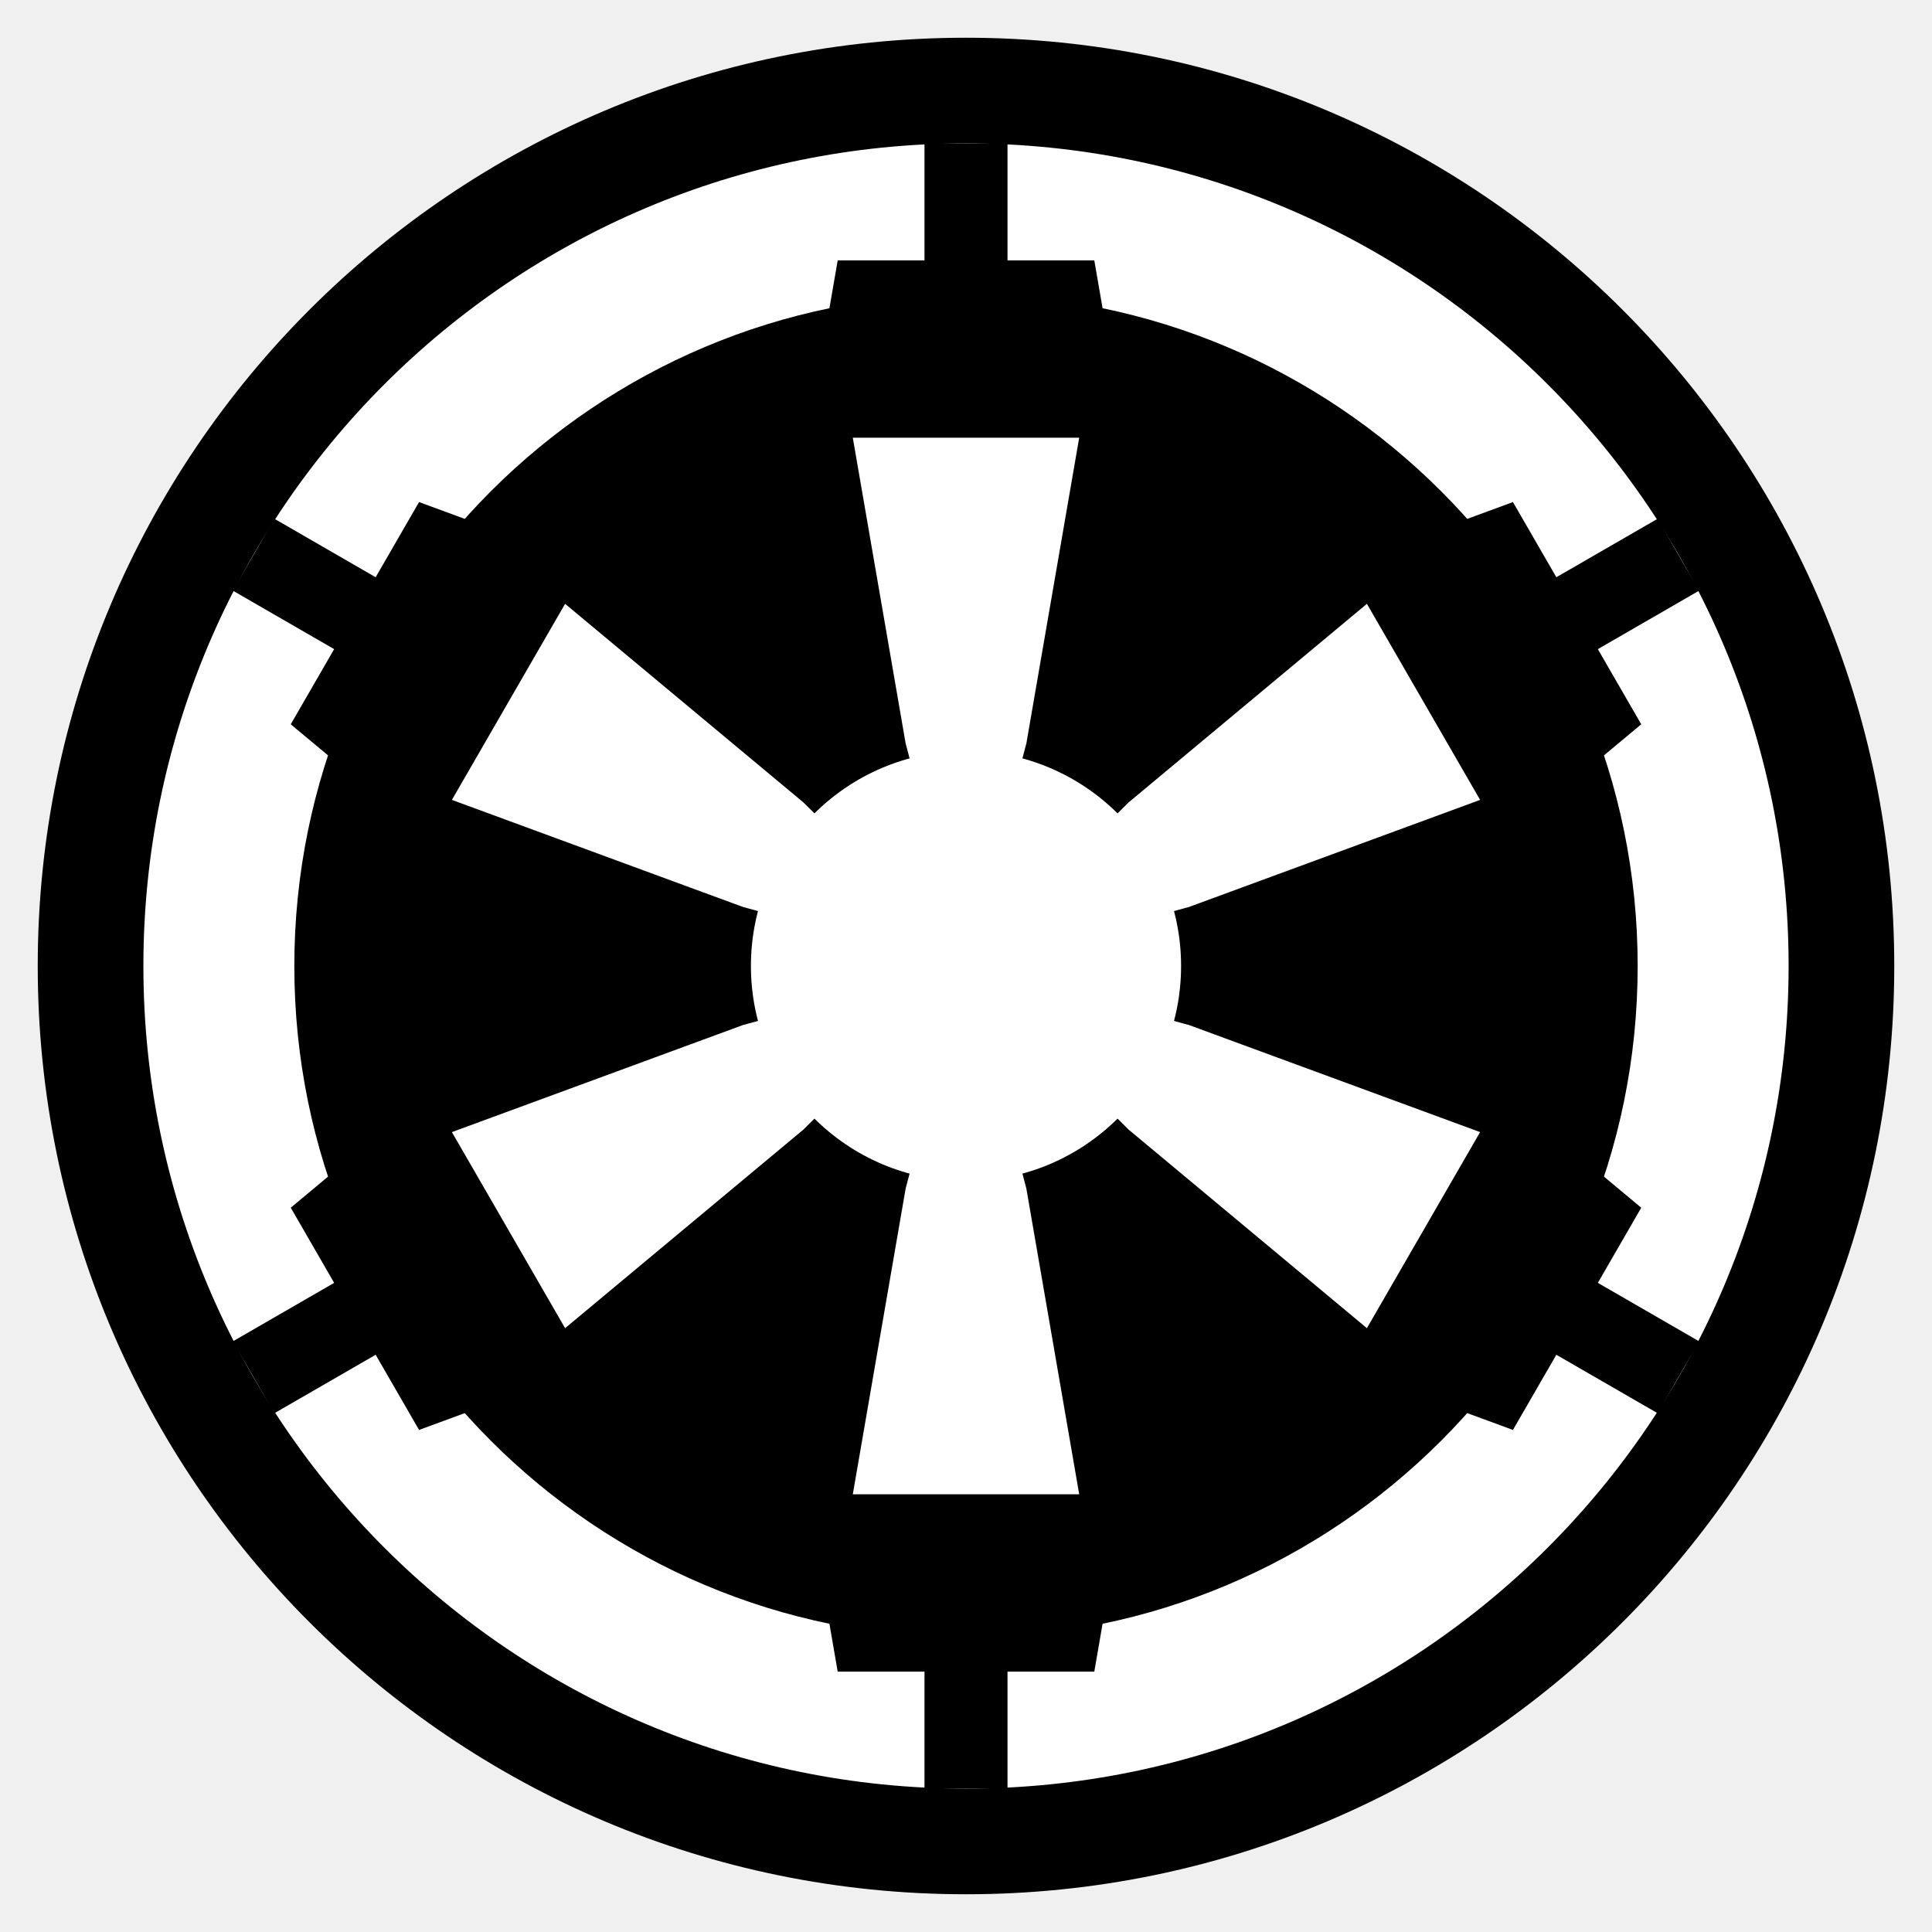
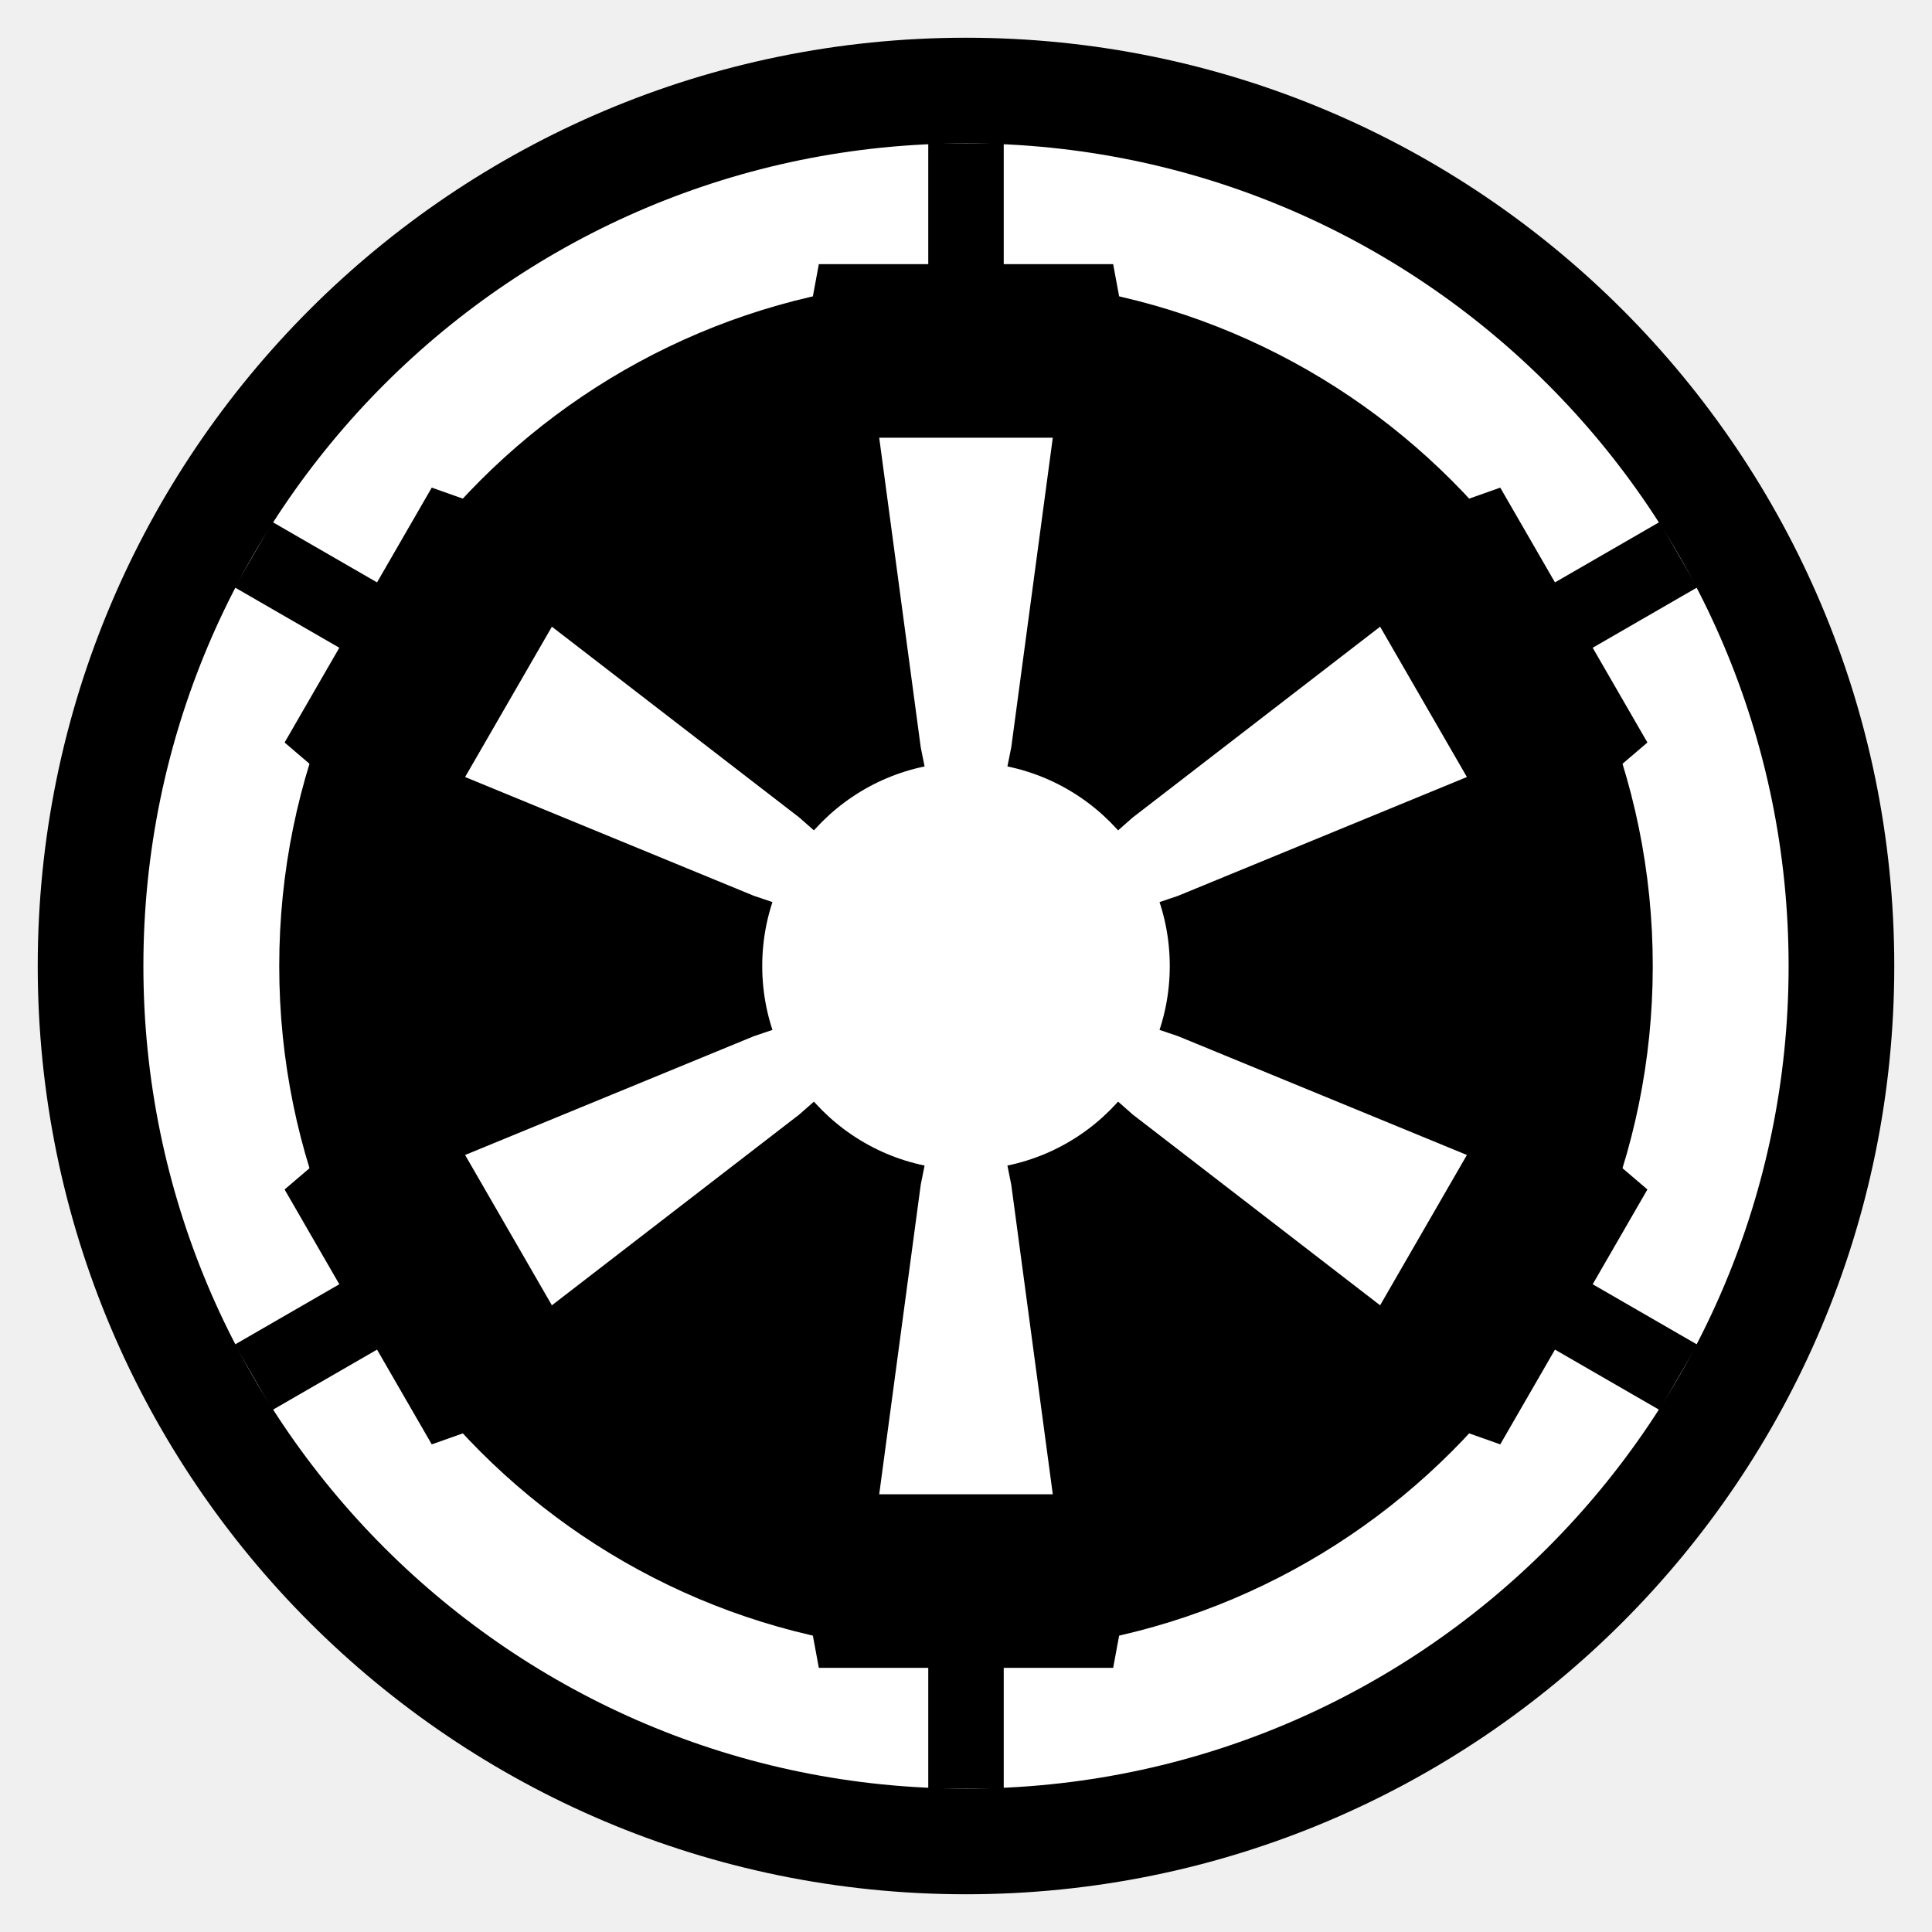
<svg xmlns="http://www.w3.org/2000/svg" viewBox="0 0 512 512">
  <circle cx="256" cy="256" r="246" fill="#000000" />
  <circle cx="256" cy="256" r="218" fill="#ffffff" />
-   <circle cx="256" cy="256" r="178" fill="#000000" />
+   <circle cx="256" cy="256" r="182" fill="#000000" />
  <g fill="#000000">
-     <path d="M245 38H267V71H245Z" />
-     <path d="M245 38H267V71H245Z" transform="rotate(60 256 256)" />
-     <path d="M245 38H267V71H245Z" transform="rotate(120 256 256)" />
-     <path d="M245 38H267V71H245Z" transform="rotate(180 256 256)" />
-     <path d="M245 38H267V71H245Z" transform="rotate(240 256 256)" />
-     <path d="M245 38H267V71H245Z" transform="rotate(300 256 256)" />
+     <path d="M246 38H266V72H246Z" />
+     <path d="M246 38H266V72H246Z" transform="rotate(60 256 256)" />
+     <path d="M246 38H266V72H246Z" transform="rotate(120 256 256)" />
+     <path d="M246 38H266V72H246Z" transform="rotate(180 256 256)" />
+     <path d="M246 38H266V72H246Z" transform="rotate(240 256 256)" />
+     <path d="M246 38H266V72H246Z" transform="rotate(300 256 256)" />
  </g>
  <g fill="#000000">
-     <path d="M222 69H290L299 121H213Z" />
-     <path d="M222 69H290L299 121H213Z" transform="rotate(60 256 256)" />
-     <path d="M222 69H290L299 121H213Z" transform="rotate(120 256 256)" />
-     <path d="M222 69H290L299 121H213Z" transform="rotate(180 256 256)" />
-     <path d="M222 69H290L299 121H213Z" transform="rotate(240 256 256)" />
-     <path d="M222 69H290L299 121H213Z" transform="rotate(300 256 256)" />
+     <path d="M217 70H295L305 124H207Z" />
+     <path d="M217 70H295L305 124H207Z" transform="rotate(60 256 256)" />
+     <path d="M217 70H295L305 124H207Z" transform="rotate(120 256 256)" />
+     <path d="M217 70H295L305 124H207Z" transform="rotate(180 256 256)" />
+     <path d="M217 70H295L305 124H207Z" transform="rotate(240 256 256)" />
+     <path d="M217 70H295L305 124H207Z" transform="rotate(300 256 256)" />
  </g>
  <g fill="#ffffff">
-     <path d="M226 116H286L272 197L267 216Q256 208 245 216L240 197Z" />
-     <path d="M226 116H286L272 197L267 216Q256 208 245 216L240 197Z" transform="rotate(60 256 256)" />
-     <path d="M226 116H286L272 197L267 216Q256 208 245 216L240 197Z" transform="rotate(120 256 256)" />
-     <path d="M226 116H286L272 197L267 216Q256 208 245 216L240 197Z" transform="rotate(180 256 256)" />
-     <path d="M226 116H286L272 197L267 216Q256 208 245 216L240 197Z" transform="rotate(240 256 256)" />
-     <path d="M226 116H286L272 197L267 216Q256 208 245 216L240 197Z" transform="rotate(300 256 256)" />
-     <circle cx="256" cy="256" r="57" />
+     <path d="M233 116H279L268 198L264 218Q256 212 248 218L244 198Z" />
+     <path d="M233 116H279L268 198L264 218Q256 212 248 218L244 198Z" transform="rotate(60 256 256)" />
+     <path d="M233 116H279L268 198L264 218Q256 212 248 218L244 198Z" transform="rotate(120 256 256)" />
+     <path d="M233 116H279L268 198L264 218Q256 212 248 218L244 198Z" transform="rotate(180 256 256)" />
+     <path d="M233 116H279L268 198L264 218Q256 212 248 218L244 198Z" transform="rotate(240 256 256)" />
+     <path d="M233 116H279L268 198L264 218Q256 212 248 218L244 198Z" transform="rotate(300 256 256)" />
+     <circle cx="256" cy="256" r="54" />
  </g>
</svg>
